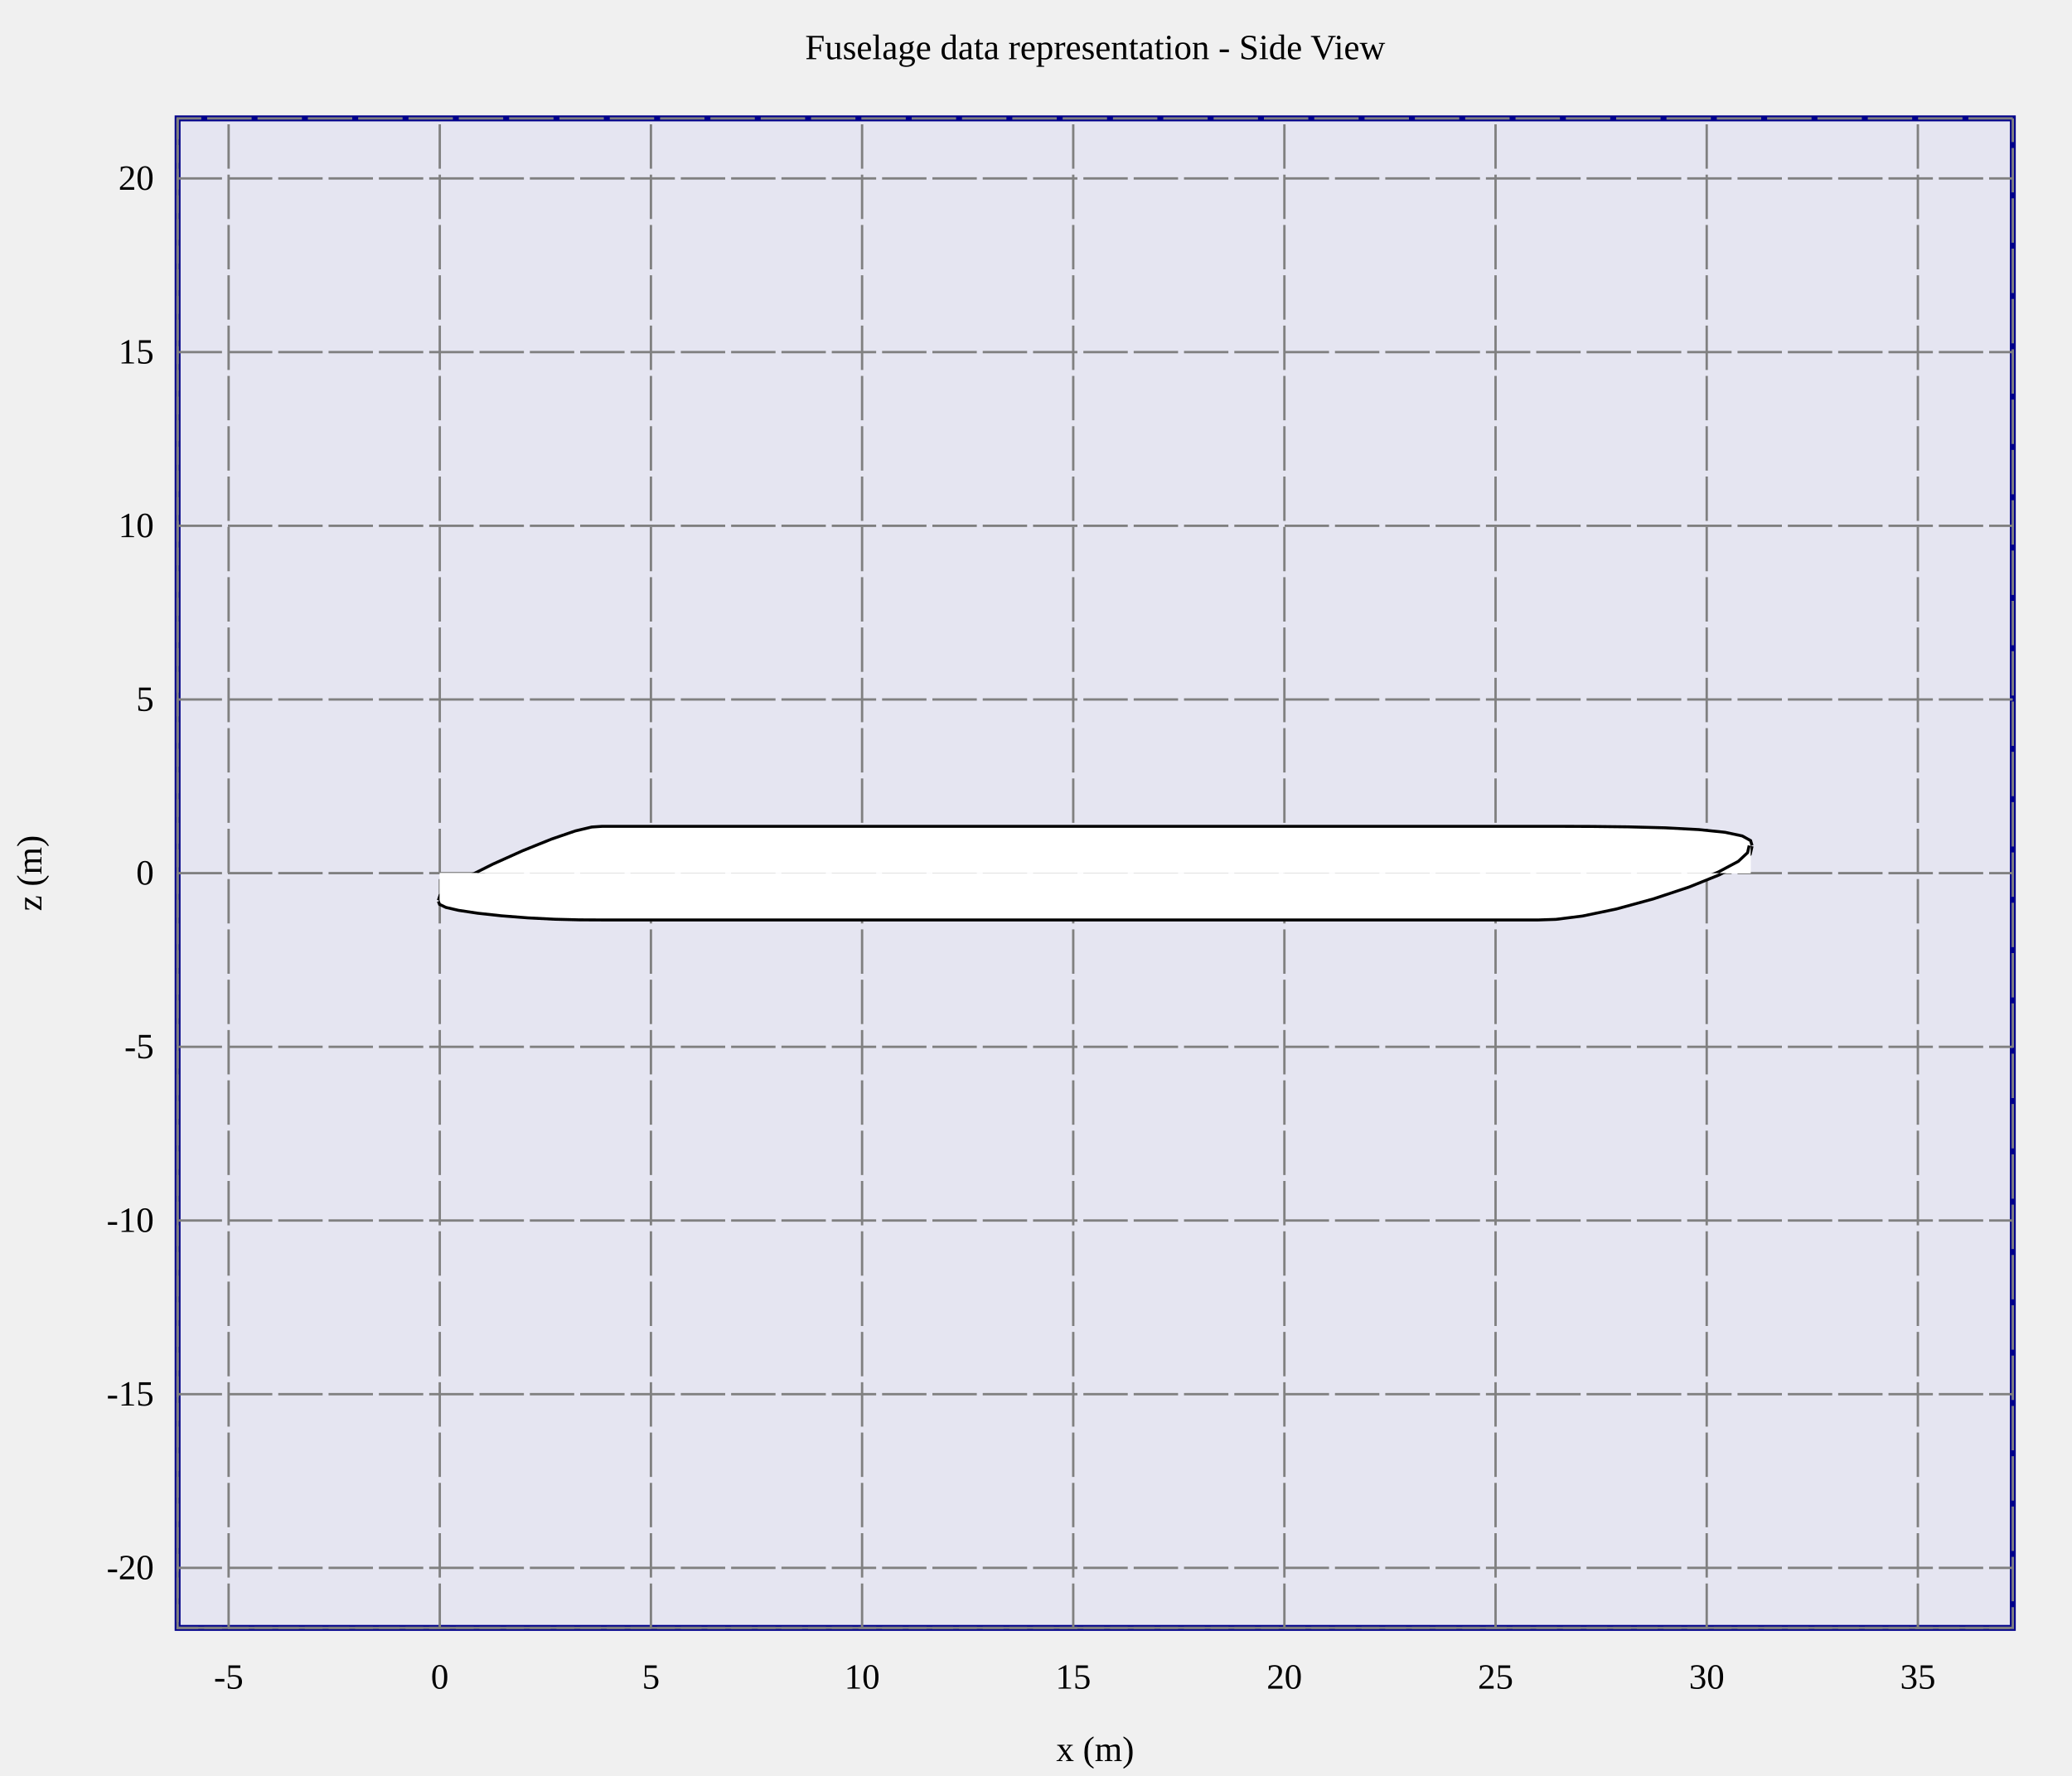
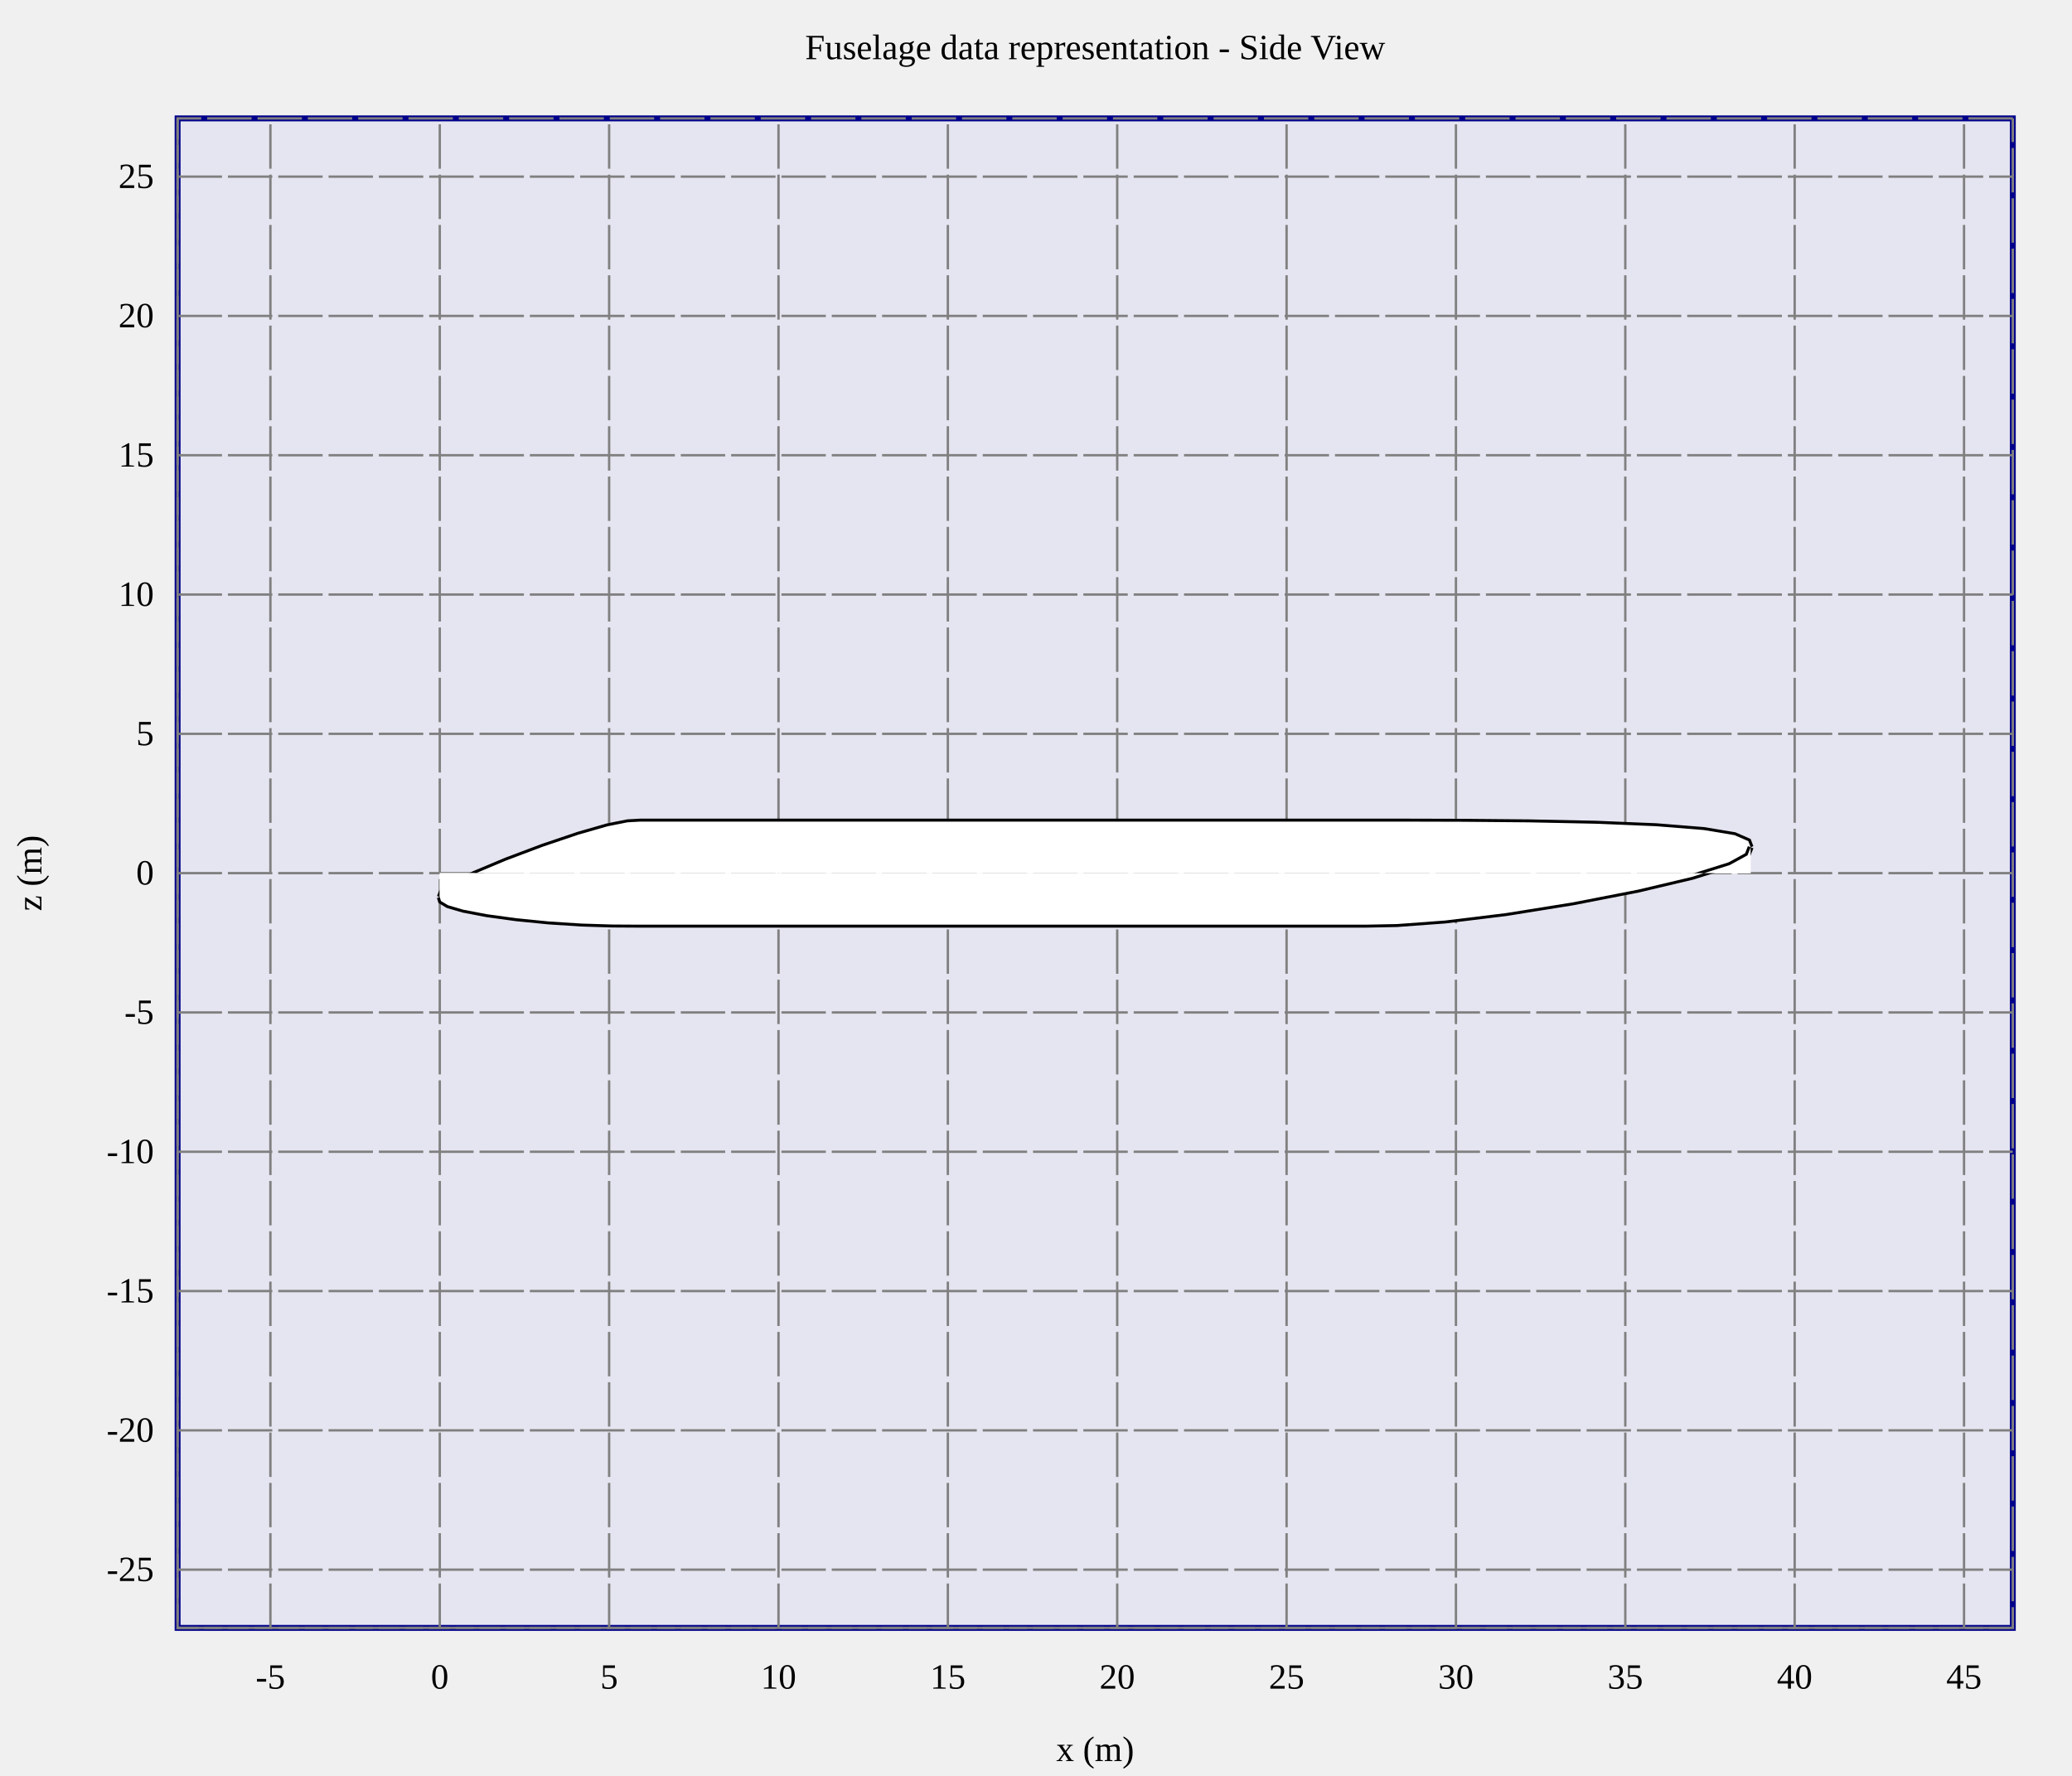
<svg xmlns="http://www.w3.org/2000/svg" id="svg" class="svg" width="700" height="600">
  <g id="page" width="700" height="600">
    <g id="graph" transform="translate(60,40)">
      <rect width="620" height="510" fill="blue" opacity="0.05" />
      <rect width="620" height="510" fill="none" opacity="1.0" style="stroke: darkblue; stroke-width: 2px;" />
      <g id="xAxis" class="axis" transform="translate(0,510)">
-         <g class="tick" transform="translate(17.2349,0)" style="opacity: 1;">
+         <g class="tick" transform="translate(31.35474,0)" style="opacity: 1;">
          <line y2="-510" x2="0" style="fill: none; stroke: rgb(128, 128, 128); stroke-width: 0.8px; stroke-dasharray: 15px, 2px; font-style: normal; font-variant-caps: normal; font-weight: normal; font-size: 10px; line-height: normal; font-family: sans-serif; shape-rendering: geometricprecision;" />
          <text dy=".71em" y="12" x="0" style="text-anchor: middle;">-5</text>
        </g>
        <g class="tick" transform="translate(88.57143,0)" style="opacity: 1;">
          <line y2="-510" x2="0" style="fill: none; stroke: rgb(128, 128, 128); stroke-width: 0.8px; stroke-dasharray: 15px, 2px; font-style: normal; font-variant-caps: normal; font-weight: normal; font-size: 10px; line-height: normal; font-family: sans-serif; shape-rendering: geometricprecision;" />
          <text dy=".71em" y="12" x="0" style="text-anchor: middle;">0</text>
        </g>
-         <g class="tick" transform="translate(159.908,0)" style="opacity: 1;">
+         <g class="tick" transform="translate(145.7881,0)" style="opacity: 1;">
          <line y2="-510" x2="0" style="fill: none; stroke: rgb(128, 128, 128); stroke-width: 0.8px; stroke-dasharray: 15px, 2px; font-style: normal; font-variant-caps: normal; font-weight: normal; font-size: 10px; line-height: normal; font-family: sans-serif; shape-rendering: geometricprecision;" />
          <text dy=".71em" y="12" x="0" style="text-anchor: middle;">5</text>
        </g>
-         <g class="tick" transform="translate(231.2445,0)" style="opacity: 1;">
+         <g class="tick" transform="translate(203.0048,0)" style="opacity: 1;">
          <line y2="-510" x2="0" style="fill: none; stroke: rgb(128, 128, 128); stroke-width: 0.8px; stroke-dasharray: 15px, 2px; font-style: normal; font-variant-caps: normal; font-weight: normal; font-size: 10px; line-height: normal; font-family: sans-serif; shape-rendering: geometricprecision;" />
          <text dy=".71em" y="12" x="0" style="text-anchor: middle;">10</text>
        </g>
-         <g class="tick" transform="translate(302.581,0)" style="opacity: 1;">
+         <g class="tick" transform="translate(260.2215,0)" style="opacity: 1;">
          <line y2="-510" x2="0" style="fill: none; stroke: rgb(128, 128, 128); stroke-width: 0.8px; stroke-dasharray: 15px, 2px; font-style: normal; font-variant-caps: normal; font-weight: normal; font-size: 10px; line-height: normal; font-family: sans-serif; shape-rendering: geometricprecision;" />
          <text dy=".71em" y="12" x="0" style="text-anchor: middle;">15</text>
        </g>
-         <g class="tick" transform="translate(373.9175,0)" style="opacity: 1;">
+         <g class="tick" transform="translate(317.4382,0)" style="opacity: 1;">
          <line y2="-510" x2="0" style="fill: none; stroke: rgb(128, 128, 128); stroke-width: 0.8px; stroke-dasharray: 15px, 2px; font-style: normal; font-variant-caps: normal; font-weight: normal; font-size: 10px; line-height: normal; font-family: sans-serif; shape-rendering: geometricprecision;" />
          <text dy=".71em" y="12" x="0" style="text-anchor: middle;">20</text>
        </g>
-         <g class="tick" transform="translate(445.2541,0)" style="opacity: 1;">
+         <g class="tick" transform="translate(374.6549,0)" style="opacity: 1;">
          <line y2="-510" x2="0" style="fill: none; stroke: rgb(128, 128, 128); stroke-width: 0.8px; stroke-dasharray: 15px, 2px; font-style: normal; font-variant-caps: normal; font-weight: normal; font-size: 10px; line-height: normal; font-family: sans-serif; shape-rendering: geometricprecision;" />
          <text dy=".71em" y="12" x="0" style="text-anchor: middle;">25</text>
        </g>
-         <g class="tick" transform="translate(516.5906,0)" style="opacity: 1;">
+         <g class="tick" transform="translate(431.8715,0)" style="opacity: 1;">
          <line y2="-510" x2="0" style="fill: none; stroke: rgb(128, 128, 128); stroke-width: 0.8px; stroke-dasharray: 15px, 2px; font-style: normal; font-variant-caps: normal; font-weight: normal; font-size: 10px; line-height: normal; font-family: sans-serif; shape-rendering: geometricprecision;" />
          <text dy=".71em" y="12" x="0" style="text-anchor: middle;">30</text>
        </g>
-         <g class="tick" transform="translate(587.9271,0)" style="opacity: 1;">
+         <g class="tick" transform="translate(489.0882,0)" style="opacity: 1;">
          <line y2="-510" x2="0" style="fill: none; stroke: rgb(128, 128, 128); stroke-width: 0.8px; stroke-dasharray: 15px, 2px; font-style: normal; font-variant-caps: normal; font-weight: normal; font-size: 10px; line-height: normal; font-family: sans-serif; shape-rendering: geometricprecision;" />
          <text dy=".71em" y="12" x="0" style="text-anchor: middle;">35</text>
+         </g>
+         <g class="tick" transform="translate(546.3049,0)" style="opacity: 1;">
+           <line y2="-510" x2="0" style="fill: none; stroke: rgb(128, 128, 128); stroke-width: 0.8px; stroke-dasharray: 15px, 2px; font-style: normal; font-variant-caps: normal; font-weight: normal; font-size: 10px; line-height: normal; font-family: sans-serif; shape-rendering: geometricprecision;" />
+           <text dy=".71em" y="12" x="0" style="text-anchor: middle;">40</text>
+         </g>
+         <g class="tick" transform="translate(603.5216,0)" style="opacity: 1;">
+           <line y2="-510" x2="0" style="fill: none; stroke: rgb(128, 128, 128); stroke-width: 0.8px; stroke-dasharray: 15px, 2px; font-style: normal; font-variant-caps: normal; font-weight: normal; font-size: 10px; line-height: normal; font-family: sans-serif; shape-rendering: geometricprecision;" />
+           <text dy=".71em" y="12" x="0" style="text-anchor: middle;">45</text>
        </g>
        <path class="domain" d="M0,-510V0H620V-510" style="fill: none; stroke: rgb(128, 128, 128); stroke-width: 0.8px; stroke-dasharray: 15px, 2px; font-style: normal; font-variant-caps: normal; font-weight: normal; font-size: 10px; line-height: normal; font-family: sans-serif; shape-rendering: geometricprecision;" />
      </g>
      <g id="yAxis" class="axis">
-         <g class="tick" transform="translate(0,489.7202)" style="opacity: 1;">
+         <g class="tick" transform="translate(0,490.3267)" style="opacity: 1;">
+           <line x2="620" y2="0" style="fill: none; stroke: rgb(128, 128, 128); stroke-dasharray: 15px, 2px; stroke-width: 0.8px; shape-rendering: geometricprecision;" />
+           <text dy=".32em" x="-8" y="0" style="text-anchor: end;">-25</text>
+         </g>
+         <g class="tick" transform="translate(0,443.2614)" style="opacity: 1;">
          <line x2="620" y2="0" style="fill: none; stroke: rgb(128, 128, 128); stroke-dasharray: 15px, 2px; stroke-width: 0.8px; shape-rendering: geometricprecision;" />
          <text dy=".32em" x="-8" y="0" style="text-anchor: end;">-20</text>
        </g>
-         <g class="tick" transform="translate(0,431.0401)" style="opacity: 1;">
+         <g class="tick" transform="translate(0,396.196)" style="opacity: 1;">
          <line x2="620" y2="0" style="fill: none; stroke: rgb(128, 128, 128); stroke-dasharray: 15px, 2px; stroke-width: 0.8px; shape-rendering: geometricprecision;" />
          <text dy=".32em" x="-8" y="0" style="text-anchor: end;">-15</text>
        </g>
-         <g class="tick" transform="translate(0,372.3601)" style="opacity: 1;">
+         <g class="tick" transform="translate(0,349.1307)" style="opacity: 1;">
          <line x2="620" y2="0" style="fill: none; stroke: rgb(128, 128, 128); stroke-dasharray: 15px, 2px; stroke-width: 0.8px; shape-rendering: geometricprecision;" />
          <text dy=".32em" x="-8" y="0" style="text-anchor: end;">-10</text>
        </g>
-         <g class="tick" transform="translate(0,313.68)" style="opacity: 1;">
+         <g class="tick" transform="translate(0,302.0653)" style="opacity: 1;">
          <line x2="620" y2="0" style="fill: none; stroke: rgb(128, 128, 128); stroke-dasharray: 15px, 2px; stroke-width: 0.8px; shape-rendering: geometricprecision;" />
          <text dy=".32em" x="-8" y="0" style="text-anchor: end;">-5</text>
        </g>
        <g class="tick" transform="translate(0,255)" style="opacity: 1;">
          <line x2="620" y2="0" style="fill: none; stroke: rgb(128, 128, 128); stroke-dasharray: 15px, 2px; stroke-width: 0.8px; shape-rendering: geometricprecision;" />
          <text dy=".32em" x="-8" y="0" style="text-anchor: end;">0</text>
        </g>
-         <g class="tick" transform="translate(0,196.32)" style="opacity: 1;">
+         <g class="tick" transform="translate(0,207.9347)" style="opacity: 1;">
          <line x2="620" y2="0" style="fill: none; stroke: rgb(128, 128, 128); stroke-dasharray: 15px, 2px; stroke-width: 0.8px; shape-rendering: geometricprecision;" />
          <text dy=".32em" x="-8" y="0" style="text-anchor: end;">5</text>
        </g>
-         <g class="tick" transform="translate(0,137.6399)" style="opacity: 1;">
+         <g class="tick" transform="translate(0,160.8693)" style="opacity: 1;">
          <line x2="620" y2="0" style="fill: none; stroke: rgb(128, 128, 128); stroke-dasharray: 15px, 2px; stroke-width: 0.8px; shape-rendering: geometricprecision;" />
          <text dy=".32em" x="-8" y="0" style="text-anchor: end;">10</text>
        </g>
-         <g class="tick" transform="translate(0,78.95987)" style="opacity: 1;">
+         <g class="tick" transform="translate(0,113.804)" style="opacity: 1;">
          <line x2="620" y2="0" style="fill: none; stroke: rgb(128, 128, 128); stroke-dasharray: 15px, 2px; stroke-width: 0.8px; shape-rendering: geometricprecision;" />
          <text dy=".32em" x="-8" y="0" style="text-anchor: end;">15</text>
        </g>
-         <g class="tick" transform="translate(0,20.27982)" style="opacity: 1;">
+         <g class="tick" transform="translate(0,66.73865)" style="opacity: 1;">
          <line x2="620" y2="0" style="fill: none; stroke: rgb(128, 128, 128); stroke-dasharray: 15px, 2px; stroke-width: 0.8px; shape-rendering: geometricprecision;" />
          <text dy=".32em" x="-8" y="0" style="text-anchor: end;">20</text>
+         </g>
+         <g class="tick" transform="translate(0,19.67331)" style="opacity: 1;">
+           <line x2="620" y2="0" style="fill: none; stroke: rgb(128, 128, 128); stroke-dasharray: 15px, 2px; stroke-width: 0.8px; shape-rendering: geometricprecision;" />
+           <text dy=".32em" x="-8" y="0" style="text-anchor: end;">25</text>
        </g>
        <path class="domain" d="M620,0H0V510H620" style="fill: none; stroke: rgb(128, 128, 128); stroke-dasharray: 15px, 2px; stroke-width: 0.8px; shape-rendering: geometricprecision;" />
      </g>
      <g id="xy" class="xy">
-         <path id="line" d="M88.571,264.354L89.082,262.786L91.986,260.319L98.063,256.74L106.784,252.374L116.82,247.866L126.537,243.948L134.505,241.219L139.996,239.914L143.486,239.685L236.683,239.685L342.083,239.685L459.686,239.685L467.356,239.687L477.878,239.723L490.095,239.86L502.573,240.187L513.855,240.783L522.719,241.694L528.43,242.91L530.997,244.341L531.429,245.787" class="line" style="fill:none; stroke:black; stroke-width:2" />
-         <path id="area" d="M88.571,264.354L89.082,262.786L91.986,260.319L98.063,256.74L106.784,252.374L116.82,247.866L126.537,243.948L134.505,241.219L139.996,239.914L143.486,239.685L236.683,239.685L342.083,239.685L459.686,239.685L467.356,239.687L477.878,239.723L490.095,239.86L502.573,240.187L513.855,240.783L522.719,241.694L528.43,242.91L530.997,244.341L531.429,245.787L531.429,255L530.997,255L528.43,255L522.719,255L513.855,255L502.573,255L490.095,255L477.878,255L467.356,255L459.686,255L342.083,255L236.683,255L143.486,255L139.996,255L134.505,255L126.537,255L116.82,255L106.784,255L98.063,255L91.986,255L89.082,255L88.571,255Z" class="area" style="fill:white;" opacity="1" />
+         <path id="line" d="M88.571,263.095L89.201,261.474L92.785,258.923L100.283,255.222L111.044,250.708L123.426,246.046L135.416,241.995L145.247,239.172L152.022,237.823L156.329,237.586L222.905,237.586L304.538,237.586L401.229,237.586L415.148,237.589L434.244,237.64L456.416,237.835L479.061,238.299L499.536,239.144L515.622,240.437L525.987,242.163L530.646,244.194L531.429,246.246" class="line" style="fill:none; stroke:black; stroke-width:2" />
+         <path id="area" d="M88.571,263.095L89.201,261.474L92.785,258.923L100.283,255.222L111.044,250.708L123.426,246.046L135.416,241.995L145.247,239.172L152.022,237.823L156.329,237.586L222.905,237.586L304.538,237.586L401.229,237.586L415.148,237.589L434.244,237.64L456.416,237.835L479.061,238.299L499.536,239.144L515.622,240.437L525.987,242.163L530.646,244.194L531.429,246.246L531.429,255L530.646,255L525.987,255L515.622,255L499.536,255L479.061,255L456.416,255L434.244,255L415.148,255L401.229,255L304.538,255L222.905,255L156.329,255L152.022,255L145.247,255L135.416,255L123.426,255L111.044,255L100.283,255L92.785,255L89.201,255L88.571,255Z" class="area" style="fill:white;" opacity="1" />
      </g>
      <g id="xy" class="xy">
-         <path id="line" d="M88.571,264.354L88.898,265.198L90.815,266.108L95.012,267.077L101.427,268.044L109.496,268.92L118.401,269.616L127.328,270.072L135.71,270.28L143.486,270.315L236.683,270.315L342.083,270.315L459.686,270.315L465.597,270.117L474.564,268.993L485.891,266.641L498.371,263.235L510.47,259.221L520.611,255.134L527.551,251.432L530.848,248.353L531.429,245.787" class="line" style="fill:none; stroke:black; stroke-width:2" />
-         <path id="area" d="M88.571,264.354L88.898,265.198L90.815,266.108L95.012,267.077L101.427,268.044L109.496,268.92L118.401,269.616L127.328,270.072L135.71,270.28L143.486,270.315L236.683,270.315L342.083,270.315L459.686,270.315L465.597,270.117L474.564,268.993L485.891,266.641L498.371,263.235L510.47,259.221L520.611,255.134L527.551,251.432L530.848,248.353L531.429,245.787L531.429,255L530.848,255L527.551,255L520.611,255L510.47,255L498.371,255L485.891,255L474.564,255L465.597,255L459.686,255L342.083,255L236.683,255L143.486,255L135.71,255L127.328,255L118.401,255L109.496,255L101.427,255L95.012,255L90.815,255L88.898,255L88.571,255Z" class="area" style="fill:white;" opacity="1" />
+         <path id="line" d="M88.571,263.095L88.974,264.415L91.339,265.837L96.518,267.352L104.434,268.863L114.39,270.233L125.378,271.321L136.392,272.034L146.735,272.359L156.329,272.414L222.905,272.414L304.538,272.414L401.229,272.414L411.957,272.203L428.229,271.004L448.786,268.494L471.436,264.86L493.393,260.578L511.797,256.218L524.391,252.268L530.375,248.983L531.429,246.246" class="line" style="fill:none; stroke:black; stroke-width:2" />
+         <path id="area" d="M88.571,263.095L88.974,264.415L91.339,265.837L96.518,267.352L104.434,268.863L114.39,270.233L125.378,271.321L136.392,272.034L146.735,272.359L156.329,272.414L222.905,272.414L304.538,272.414L401.229,272.414L411.957,272.203L428.229,271.004L448.786,268.494L471.436,264.86L493.393,260.578L511.797,256.218L524.391,252.268L530.375,248.983L531.429,246.246L531.429,255L530.375,255L524.391,255L511.797,255L493.393,255L471.436,255L448.786,255L428.229,255L411.957,255L401.229,255L304.538,255L222.905,255L156.329,255L146.735,255L136.392,255L125.378,255L114.39,255L104.434,255L96.518,255L91.339,255L88.974,255L88.571,255Z" class="area" style="fill:white;" opacity="1" />
      </g>
    </g>
  </g>
  <text class="x label" text-anchor="middle" x="370" y="595">x (m)</text>
  <text class="y label" text-anchor="middle" x="-295" y="5" dy=".75em" transform="rotate(-90)">z (m)</text>
  <text class="title" text-anchor="middle" x="370" y="20">Fuselage data representation - Side View</text>
</svg>
